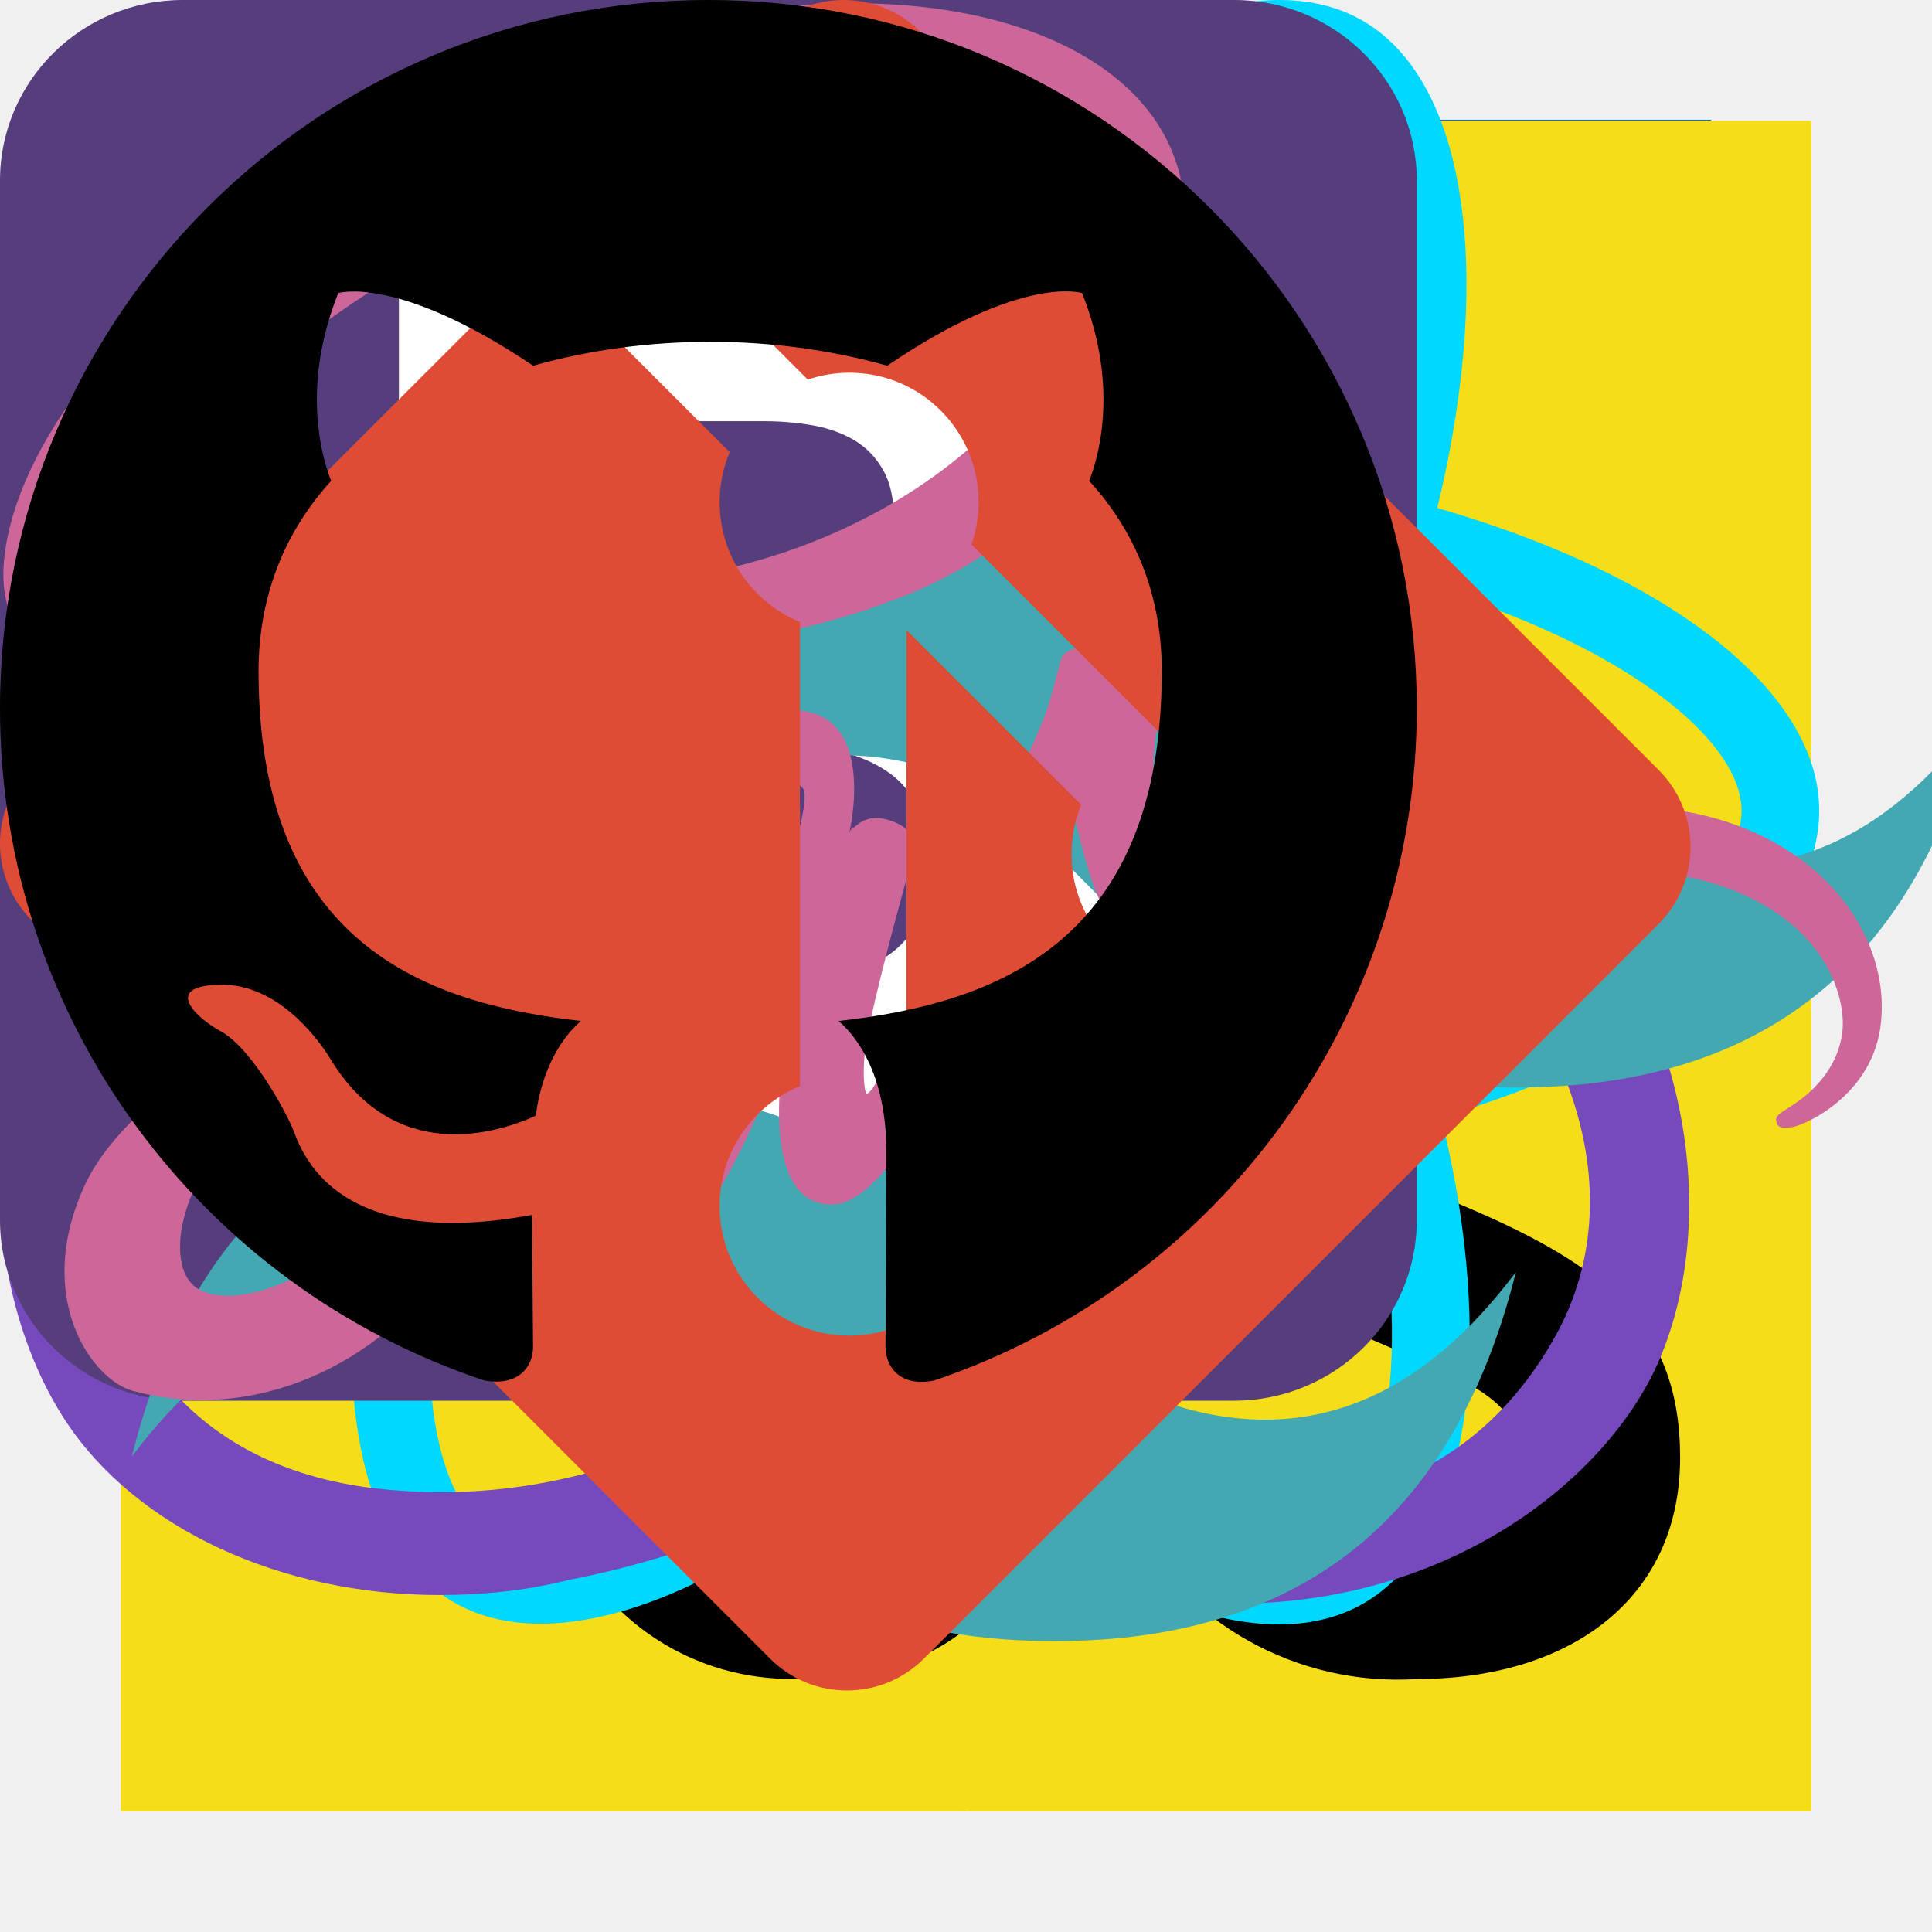
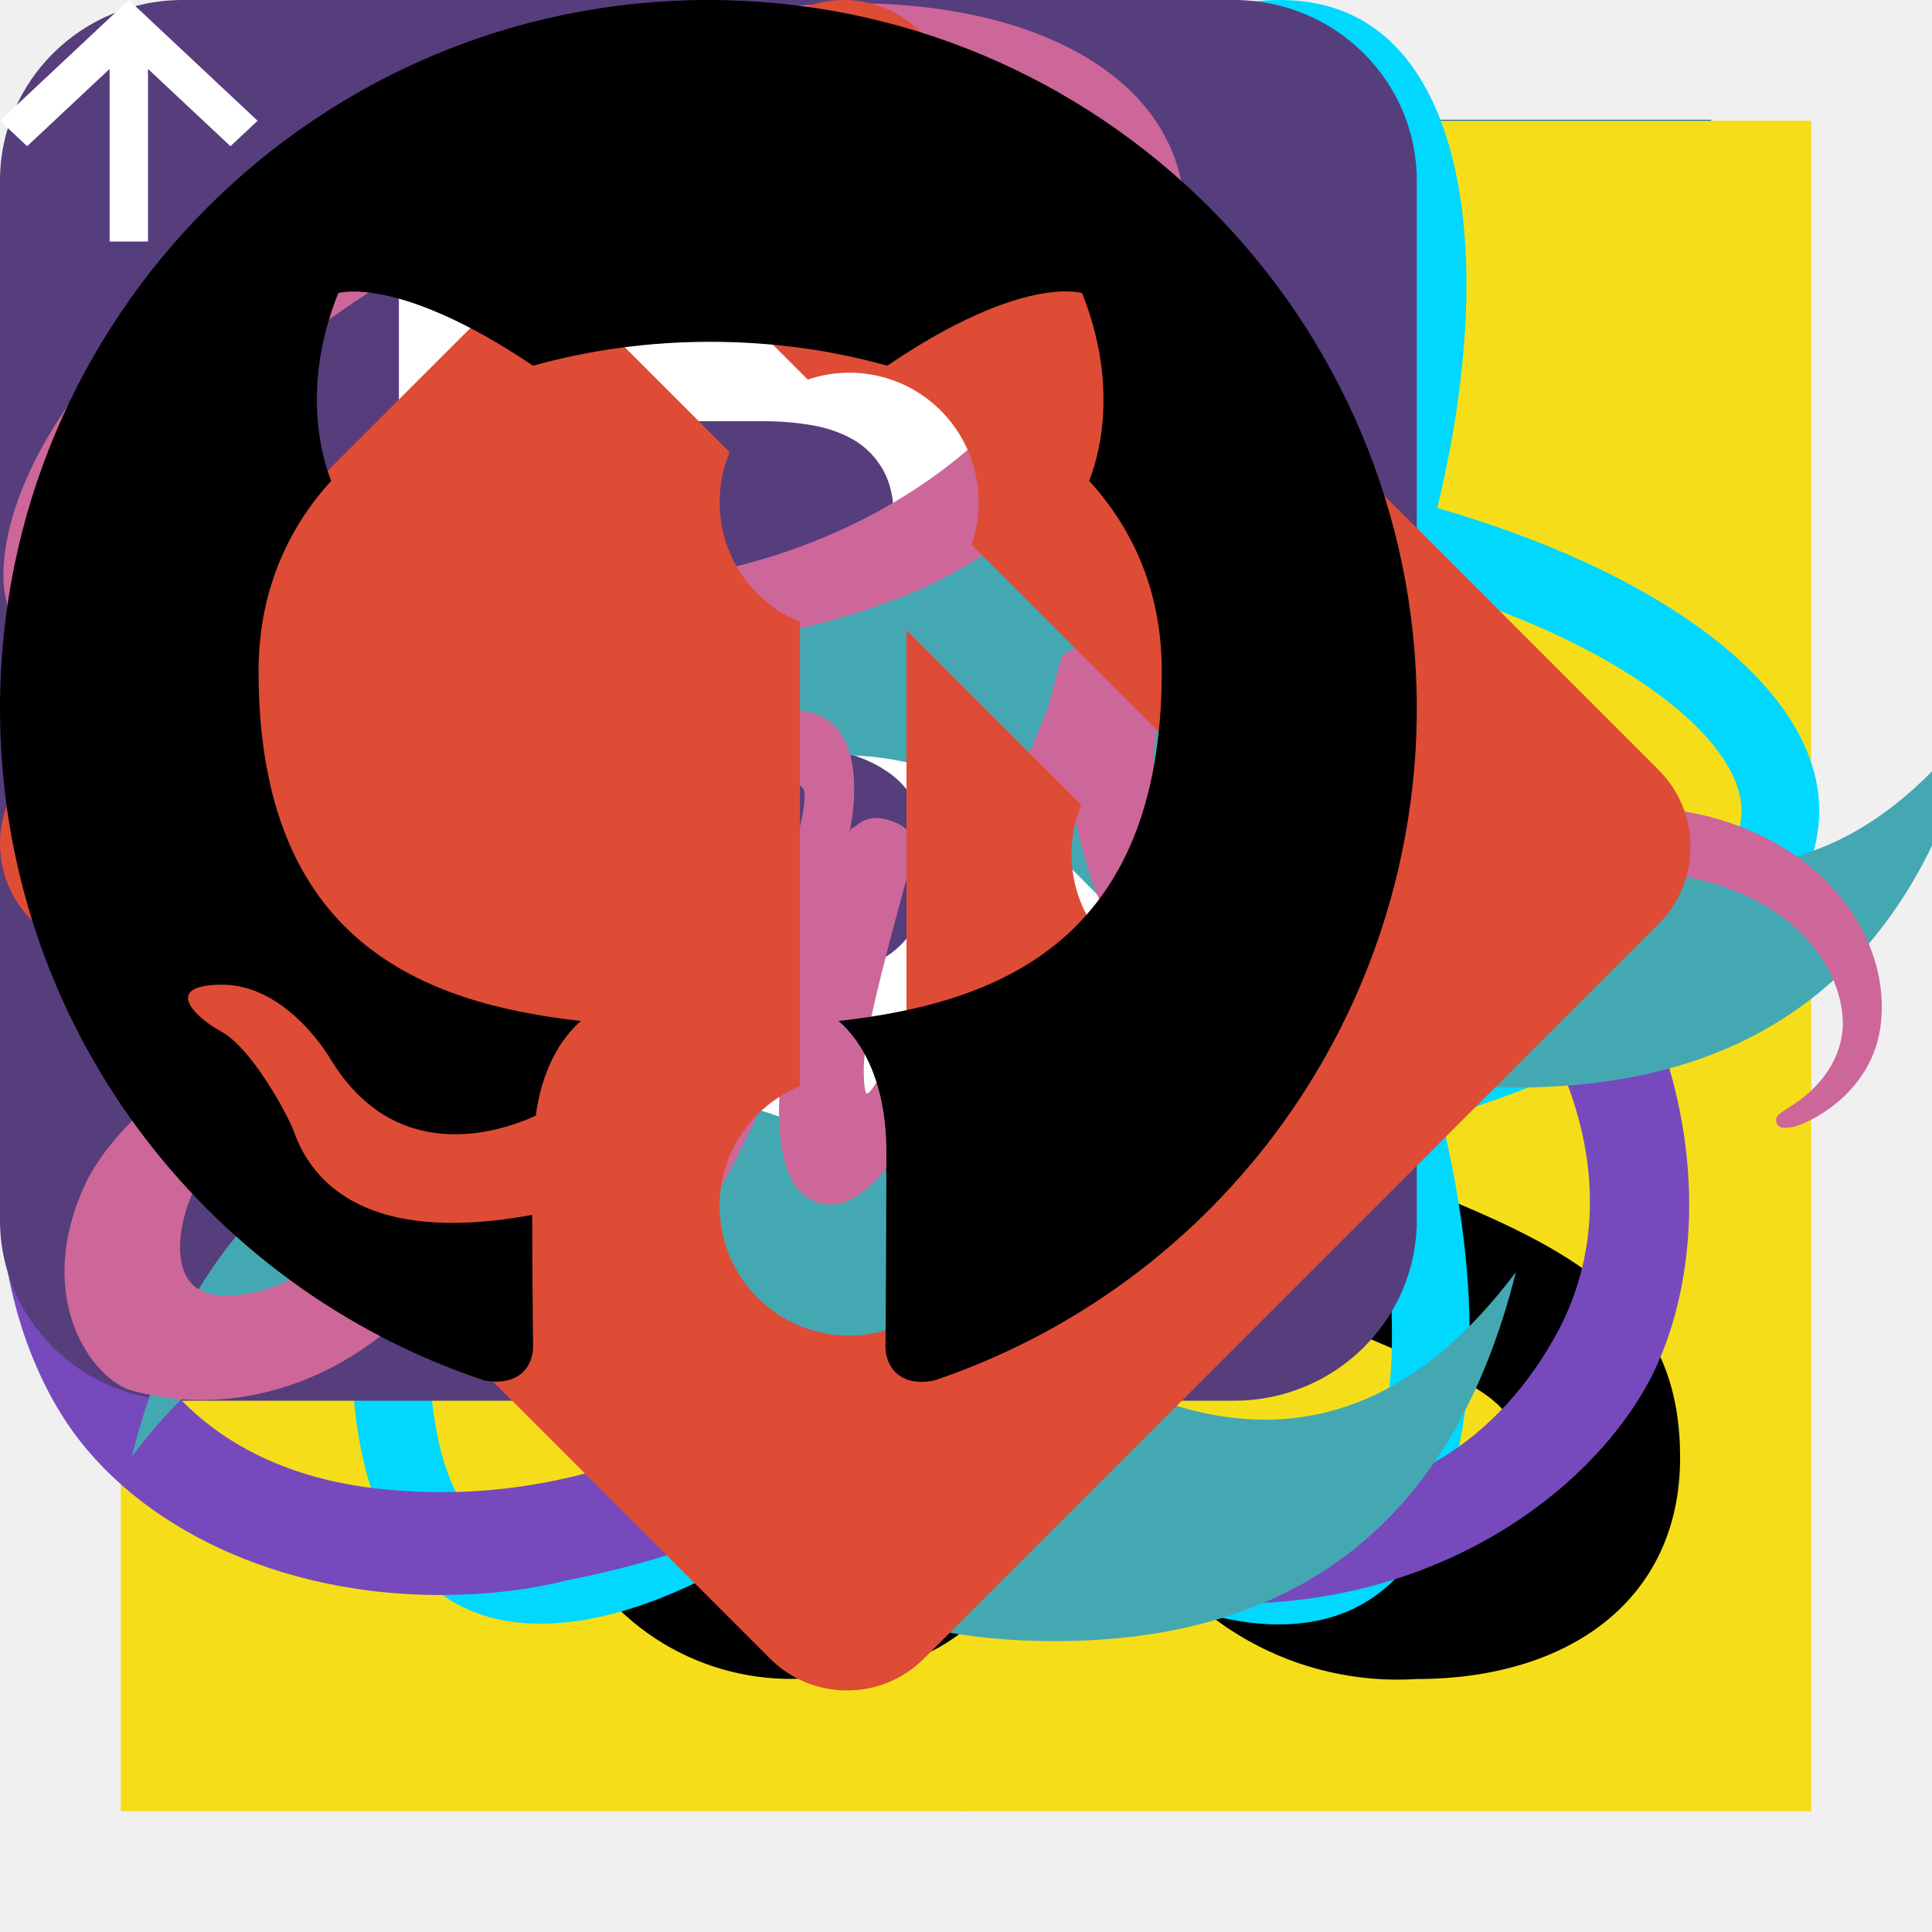
<svg xmlns="http://www.w3.org/2000/svg" width="120" height="120" viewBox="0 0 120 120" fill="none">
  <g id="html">
    <path d="M22.133 102.004L13.706 7.5H106.294L97.856 101.989L59.944 112.5L22.133 102.004Z" fill="#E44F26" />
    <path d="M60 104.468L90.638 95.974L97.845 15.229H60V104.468Z" fill="#F1662A" />
    <path d="M60 50.276H44.663L43.605 38.407H60V26.816H30.938L31.215 29.929L34.061 61.867H60V50.276ZM60 80.377L59.947 80.392L47.04 76.909L46.215 67.665H34.579L36.203 85.86L59.947 92.453L60 92.438V80.377Z" fill="#EBEBEB" />
    <path d="M59.959 50.276V61.867H74.231L72.889 76.901L59.959 80.389V92.449L83.722 85.86L83.895 83.903L86.618 53.389L86.903 50.276H59.959ZM59.959 26.816V38.407H87.956L88.189 35.805L88.718 29.929L88.995 26.816H59.959Z" fill="white" />
  </g>
  <g id="css">
    <path d="M22.133 101.154L13.71 7.438H106.29L97.856 101.139L59.944 111.562L22.133 101.154Z" fill="#1572B6" />
    <path d="M60 103.597L90.638 95.174L97.845 15.102H60V103.597Z" fill="#33A9DC" />
    <path d="M60 49.054H75.338L76.395 37.284H60V25.79H89.062L88.785 28.872L85.939 60.549H60V49.054Z" fill="white" />
    <path d="M60.071 78.904L60.019 78.919L47.111 75.461L46.286 66.294H34.65L36.274 84.341L60.015 90.879L60.071 90.864V78.904Z" fill="#EBEBEB" />
    <path d="M74.351 60.062L72.956 75.453L60.03 78.912V90.871L83.79 84.341L83.966 82.4L85.98 60.062H74.351Z" fill="white" />
    <path d="M60.041 25.79V37.284H32.044L31.811 34.7L31.282 28.872L31.005 25.79H60.041ZM60 49.054V60.549H47.254L47.021 57.964L46.496 52.137L46.219 49.054H60Z" fill="#EBEBEB" />
  </g>
  <g id="js">
    <path d="M7.5 7.5H112.5V112.5H7.5V7.5Z" fill="#F5DE19" />
    <path d="M78.034 89.531C78.928 91.349 80.318 92.876 82.043 93.938C83.768 94.999 85.758 95.552 87.784 95.531C91.871 95.531 94.485 93.487 94.485 90.656C94.485 87.281 91.8 86.074 87.3 84.105L84.832 83.047C77.707 80.014 72.983 76.215 72.983 68.183C72.983 60.784 78.608 55.148 87.431 55.148C90.288 54.941 93.142 55.581 95.637 56.986C98.132 58.391 100.159 60.499 101.464 63.049L93.75 67.98C93.248 66.716 92.373 65.635 91.242 64.879C90.111 64.124 88.776 63.73 87.416 63.75C86.823 63.691 86.224 63.755 85.657 63.94C85.09 64.125 84.567 64.427 84.123 64.824C83.679 65.222 83.323 65.709 83.077 66.252C82.831 66.795 82.701 67.384 82.695 67.98C82.695 70.939 84.529 72.139 88.763 73.98L91.23 75.037C99.615 78.634 104.355 82.297 104.355 90.536C104.355 99.42 97.376 104.287 88.005 104.287C84.354 104.52 80.713 103.691 77.522 101.901C74.332 100.11 71.727 97.434 70.024 94.196L78.034 89.531ZM43.178 90.386C44.726 93.135 46.136 95.46 49.526 95.46C52.766 95.46 54.814 94.192 54.814 89.261V55.71H64.68V89.392C64.68 99.608 58.68 104.257 49.946 104.257C46.859 104.426 43.793 103.657 41.151 102.051C38.51 100.444 36.416 98.076 35.145 95.257L43.178 90.386Z" fill="black" />
  </g>
  <g id="react">
    <g clip-path="url(#clip0_2_5870)">
      <path d="M92.906 32.703C91.703 32.289 90.49 31.905 89.269 31.552C89.474 30.711 89.663 29.879 89.831 29.062C92.584 15.648 90.784 4.842 84.636 1.284C78.742 -2.127 69.102 1.43 59.366 9.933C58.406 10.773 57.468 11.637 56.552 12.524C55.939 11.934 55.315 11.356 54.68 10.789C44.477 1.696 34.249 -2.136 28.108 1.432C22.219 4.854 20.475 15.013 22.954 27.725C23.2 28.985 23.479 30.237 23.789 31.482C22.341 31.895 20.944 32.334 19.607 32.802C7.644 36.988 0.005 43.548 0.005 50.353C0.005 57.381 8.206 64.43 20.666 68.704C21.676 69.049 22.695 69.369 23.721 69.663C23.388 71.004 23.092 72.354 22.834 73.711C20.471 86.204 22.316 96.122 28.189 99.522C34.255 103.033 44.437 99.425 54.351 90.727C55.154 90.02 55.941 89.293 56.708 88.546C57.7 89.507 58.719 90.439 59.763 91.343C69.366 99.636 78.85 102.985 84.718 99.576C90.778 96.055 92.748 85.4 90.191 72.436C89.989 71.42 89.763 70.409 89.513 69.405C90.228 69.192 90.93 68.973 91.614 68.746C104.567 64.439 112.995 57.475 112.995 50.353C112.995 43.523 105.109 36.919 92.906 32.703ZM90.096 64.147C89.478 64.353 88.844 64.551 88.198 64.743C86.768 60.2 84.839 55.368 82.477 50.376C84.731 45.504 86.586 40.734 87.976 36.22C89.132 36.556 90.253 36.91 91.335 37.283C101.791 40.896 108.169 46.237 108.169 50.353C108.169 54.737 101.281 60.428 90.096 64.147ZM85.456 73.376C86.587 79.109 86.748 84.292 85.999 88.344C85.326 91.984 83.973 94.412 82.299 95.384C78.739 97.453 71.124 94.764 62.911 87.671C61.94 86.831 60.993 85.963 60.07 85.07C63.254 81.576 66.436 77.513 69.541 73.001C75.004 72.514 80.164 71.719 84.844 70.633C85.069 71.543 85.273 72.457 85.456 73.376ZM38.526 95.026C35.047 96.259 32.276 96.295 30.601 95.325C27.037 93.263 25.555 85.298 27.576 74.615C27.817 73.353 28.092 72.097 28.401 70.85C33.029 71.878 38.152 72.617 43.627 73.062C46.754 77.478 50.028 81.536 53.327 85.089C52.626 85.77 51.908 86.434 51.175 87.079C46.79 90.925 42.397 93.654 38.526 95.026ZM22.228 64.12C16.718 62.23 12.168 59.774 9.049 57.093C6.247 54.685 4.832 52.293 4.832 50.353C4.832 46.224 10.966 40.956 21.196 37.377C22.438 36.943 23.737 36.533 25.086 36.148C26.5 40.764 28.354 45.59 30.593 50.471C28.325 55.423 26.444 60.327 25.016 64.997C24.08 64.728 23.15 64.436 22.228 64.12ZM27.691 26.795C25.568 15.903 26.978 7.687 30.527 5.625C34.307 3.429 42.665 6.56 51.475 14.412C52.05 14.925 52.615 15.448 53.171 15.982C49.888 19.52 46.644 23.548 43.545 27.937C38.231 28.431 33.145 29.225 28.468 30.289C28.18 29.131 27.921 27.966 27.691 26.795V26.795ZM76.43 38.874C75.326 36.959 74.18 35.068 72.994 33.203C76.599 33.66 80.053 34.267 83.297 35.01C82.323 38.143 81.109 41.418 79.681 44.775C78.636 42.787 77.553 40.819 76.43 38.874ZM56.554 19.444C58.781 21.865 61.01 24.568 63.204 27.5C58.755 27.29 54.298 27.289 49.849 27.498C52.044 24.592 54.293 21.893 56.554 19.444ZM36.551 38.907C35.443 40.837 34.379 42.792 33.361 44.771C31.956 41.425 30.753 38.136 29.771 34.958C32.995 34.235 36.433 33.643 40.015 33.194C38.816 35.071 37.661 36.975 36.551 38.907V38.907ZM40.118 67.857C36.417 67.442 32.927 66.881 29.704 66.177C30.702 62.943 31.931 59.583 33.367 56.165C34.389 58.146 35.457 60.103 36.57 62.033C37.715 64.018 38.901 65.962 40.118 67.857ZM56.688 81.603C54.4 79.126 52.118 76.385 49.889 73.437C52.053 73.522 54.258 73.566 56.5 73.566C58.803 73.566 61.08 73.514 63.321 73.414C61.12 76.415 58.899 79.159 56.688 81.603ZM79.726 55.991C81.237 59.446 82.51 62.788 83.52 65.967C80.244 66.717 76.707 67.321 72.98 67.77C74.175 65.87 75.331 63.946 76.449 62C77.586 60.022 78.678 58.018 79.726 55.991ZM72.268 59.579C70.556 62.563 68.749 65.491 66.847 68.357C63.404 68.602 59.953 68.724 56.5 68.722C52.984 68.722 49.563 68.612 46.27 68.397C44.319 65.538 42.477 62.605 40.747 59.606H40.748C39.026 56.623 37.418 53.575 35.926 50.469C37.414 47.362 39.017 44.312 40.733 41.327L40.733 41.327C42.448 38.341 44.275 35.421 46.211 32.573C49.572 32.318 53.017 32.185 56.5 32.185H56.5C59.998 32.185 63.449 32.32 66.808 32.577C68.724 35.419 70.54 38.33 72.252 41.301C73.974 44.28 75.598 47.315 77.123 50.4C75.614 53.517 73.994 56.578 72.268 59.579ZM82.225 5.481C86.009 7.671 87.48 16.503 85.103 28.084C84.951 28.823 84.781 29.576 84.596 30.339C79.907 29.253 74.817 28.445 69.487 27.943C66.383 23.506 63.166 19.472 59.936 15.979C60.782 15.161 61.649 14.363 62.535 13.587C70.877 6.301 78.673 3.425 82.225 5.481ZM56.5 40.226C62.072 40.226 66.59 44.76 66.59 50.353C66.59 55.946 62.072 60.48 56.5 60.48C50.928 60.48 46.41 55.946 46.41 50.353C46.41 44.76 50.928 40.226 56.5 40.226Z" fill="#00D8FF" />
    </g>
    <defs>
      <clipPath id="clip0_2_5870">
        <rect width="113" height="101" fill="white" />
      </clipPath>
    </defs>
  </g>
  <g id="redux">
    <path d="M72.697 69.563C76.569 69.162 79.506 65.824 79.373 61.818C79.239 57.813 75.901 54.609 71.896 54.609H71.629C67.49 54.742 64.286 58.214 64.419 62.352C64.553 64.355 65.354 66.091 66.555 67.293C62.016 76.239 55.073 82.781 44.659 88.255C37.583 91.993 30.24 93.329 22.897 92.394C16.889 91.593 12.216 88.923 9.278 84.516C5.006 77.974 4.606 70.897 8.211 63.821C10.748 58.748 14.752 55.009 17.289 53.14C16.755 51.404 15.954 48.467 15.554 46.331C-3.806 60.35 -1.803 79.309 4.072 88.255C8.477 94.931 17.423 99.07 27.303 99.07C29.973 99.07 32.643 98.803 35.313 98.136C52.403 94.797 65.354 84.65 72.697 69.563ZM96.195 53.007C86.048 41.123 71.095 34.581 54.005 34.581H51.869C50.668 32.178 48.131 30.575 45.327 30.575H45.06C40.921 30.709 37.717 34.18 37.85 38.32C37.984 42.325 41.322 45.529 45.327 45.529H45.594C48.531 45.396 51.068 43.527 52.136 40.99H54.539C64.686 40.99 74.299 43.927 82.978 49.668C89.653 54.075 94.46 59.816 97.13 66.759C99.4 72.366 99.266 77.841 96.863 82.514C93.125 89.59 86.85 93.462 78.572 93.462C73.231 93.462 68.158 91.86 65.487 90.658C64.019 91.993 61.348 94.129 59.479 95.465C65.221 98.135 71.095 99.604 76.703 99.604C89.52 99.604 98.999 92.528 102.604 85.451C106.476 77.707 106.209 64.355 96.195 53.007ZM28.371 71.832C28.505 75.838 31.842 79.042 35.847 79.042H36.115C40.254 78.909 43.458 75.437 43.324 71.298C43.191 67.292 39.853 64.088 35.847 64.088H35.581C35.313 64.088 34.913 64.088 34.646 64.221C29.172 55.142 26.902 45.262 27.704 34.581C28.237 26.57 30.908 19.627 35.581 13.885C39.453 8.945 46.929 6.542 52.003 6.409C66.155 6.141 72.163 23.766 72.564 30.842C74.299 31.243 77.237 32.178 79.239 32.845C77.637 11.216 64.286 0 51.469 0C39.452 0 28.371 8.679 23.965 21.496C17.823 38.587 21.829 55.009 29.305 67.96C28.638 68.895 28.237 70.364 28.371 71.832V71.832Z" fill="#764ABC" />
  </g>
  <g id="bootstrap">
    <g clip-path="url(#clip0_2_5874)">
      <path d="M0 75.782C0 81.978 5.08 87 11.347 87H76.653C82.92 87 88 81.977 88 75.782V11.218C88 5.022 82.92 0 76.653 0H11.347C5.08 0 0 5.023 0 11.218V75.782V75.782Z" fill="#563D7C" />
      <path d="M36.492 38.483V26.163H47.461C48.506 26.163 49.513 26.249 50.483 26.421C51.453 26.593 52.312 26.9 53.058 27.343C53.804 27.786 54.401 28.401 54.849 29.188C55.297 29.975 55.521 30.983 55.521 32.212C55.521 34.425 54.849 36.024 53.506 37.008C52.163 37.992 50.446 38.483 48.357 38.483H36.492ZM24.776 17.162V69.838H50.596C52.983 69.838 55.309 69.543 57.573 68.953C59.837 68.362 61.851 67.453 63.617 66.223C65.383 64.993 66.789 63.407 67.834 61.465C68.879 59.522 69.401 57.222 69.401 54.566C69.401 51.271 68.592 48.455 66.975 46.119C65.359 43.783 62.908 42.147 59.625 41.213C62.013 40.082 63.816 38.631 65.035 36.86C66.254 35.09 66.864 32.877 66.864 30.22C66.864 27.761 66.453 25.696 65.632 24.023C64.811 22.351 63.655 21.011 62.162 20.003C60.67 18.994 58.879 18.269 56.789 17.826C54.7 17.383 52.386 17.162 49.849 17.162H24.776ZM36.492 60.837V46.377H49.252C51.789 46.377 53.829 46.955 55.372 48.111C56.914 49.267 57.685 51.197 57.685 53.902C57.685 55.28 57.449 56.411 56.976 57.296C56.503 58.181 55.869 58.882 55.073 59.399C54.277 59.915 53.356 60.284 52.312 60.505C51.267 60.726 50.173 60.837 49.028 60.837H36.492Z" fill="white" />
    </g>
    <defs>
      <clipPath id="clip0_2_5874">
        <rect width="88" height="87" fill="white" />
      </clipPath>
    </defs>
  </g>
  <g id="tailwind">
    <path d="M36.844 56.084C40.665 40.801 50.217 33.159 65.5 33.159C88.425 33.159 91.291 50.353 102.753 53.219C110.395 55.129 117.081 52.264 122.812 44.622C118.992 59.905 109.44 67.547 94.156 67.547C71.231 67.547 68.366 50.353 56.903 47.487C49.261 45.577 42.575 48.443 36.844 56.084ZM8.188 90.472C12.008 75.189 21.56 67.547 36.844 67.547C59.769 67.547 62.634 84.741 74.097 87.606C81.739 89.517 88.425 86.651 94.156 79.009C90.335 94.293 80.783 101.934 65.5 101.934C42.575 101.934 39.709 84.741 28.247 81.875C20.605 79.965 13.919 82.83 8.188 90.472Z" fill="#44A8B3" />
  </g>
  <g id="sass">
    <g clip-path="url(#clip0_2_5872)">
      <path d="M100.673 50.077C96.603 50.097 93.065 51.069 90.103 52.506C89.016 50.372 87.93 48.471 87.738 47.076C87.525 45.449 87.269 44.456 87.525 42.512C87.781 40.568 88.931 37.8 88.91 37.589C88.889 37.378 88.654 36.385 86.31 36.364C83.966 36.343 81.941 36.807 81.707 37.42C81.472 38.033 81.025 39.427 80.727 40.864C80.322 42.977 76.039 50.52 73.588 54.471C72.799 52.929 72.117 51.577 71.968 50.499C71.755 48.872 71.499 47.879 71.755 45.935C72.011 43.991 73.162 41.224 73.14 41.012C73.119 40.801 72.884 39.807 70.54 39.787C68.196 39.765 66.171 40.23 65.937 40.843C65.703 41.456 65.447 42.892 64.957 44.287C64.467 45.682 58.777 58.275 57.285 61.529C56.682 62.845 56.05 64.149 55.389 65.438C55.389 65.438 55.367 65.501 55.303 65.607C55.095 66.011 54.882 66.412 54.664 66.811V66.832C54.344 67.403 54.004 67.931 53.833 67.931C53.705 67.931 53.471 66.41 53.876 64.339C54.728 59.965 56.752 53.162 56.731 52.929C56.731 52.802 57.115 51.619 55.41 51.006C53.748 50.393 53.151 51.407 53.002 51.407C52.853 51.407 52.746 51.767 52.746 51.767C52.746 51.767 54.6 44.118 49.209 44.118C45.842 44.118 41.196 47.773 38.894 51.069C36.278 52.481 33.664 53.897 31.052 55.317C29.795 56.014 28.495 56.711 27.28 57.366C27.195 57.282 27.11 57.176 27.024 57.092C20.503 50.182 8.442 45.301 8.953 36.026C9.145 32.645 10.317 23.77 32.118 12.995C50.061 4.226 64.339 6.656 66.811 12.044C70.348 19.735 59.161 34.018 40.62 36.089C33.545 36.871 29.837 34.166 28.9 33.152C27.92 32.095 27.77 32.032 27.408 32.243C26.811 32.561 27.195 33.511 27.408 34.06C27.962 35.497 30.242 38.033 34.099 39.28C37.509 40.378 45.799 40.991 55.836 37.145C67.067 32.835 75.847 20.855 73.268 10.818C70.689 0.634 53.641 -2.725 37.509 2.958C27.92 6.339 17.52 11.664 10.04 18.594C1.154 26.834 -0.253 33.997 0.322 36.998C2.39 47.647 17.201 54.577 23.125 59.712C22.826 59.88 22.549 60.029 22.315 60.156C19.353 61.613 8.058 67.466 5.245 73.657C2.049 80.672 5.757 85.701 8.208 86.376C15.815 88.469 23.636 84.708 27.834 78.495C32.032 72.283 31.521 64.212 29.582 60.514C29.56 60.472 29.539 60.43 29.496 60.388C30.264 59.944 31.052 59.479 31.819 59.035C33.23 58.209 34.658 57.413 36.103 56.648C35.378 58.613 34.845 60.958 34.59 64.339C34.27 68.311 35.91 73.467 38.063 75.495C39.022 76.383 40.151 76.404 40.876 76.404C43.391 76.404 44.52 74.333 45.778 71.882C47.312 68.882 48.697 65.395 48.697 65.395C48.697 65.395 46.971 74.819 51.66 74.819C53.364 74.819 55.09 72.621 55.858 71.502V71.523C55.858 71.523 55.9 71.459 55.986 71.311C56.156 71.037 56.262 70.867 56.262 70.867V70.826C56.944 69.642 58.479 66.959 60.759 62.501C63.7 56.754 66.534 49.57 66.534 49.57C66.534 49.57 66.79 51.323 67.663 54.239C68.175 55.951 69.24 57.831 70.093 59.648C69.411 60.599 68.985 61.127 68.985 61.127L69.006 61.148C68.452 61.867 67.855 62.648 67.195 63.41C64.872 66.156 62.102 69.305 61.718 70.213C61.27 71.29 61.377 72.072 62.23 72.706C62.847 73.171 63.955 73.234 65.085 73.171C67.174 73.023 68.644 72.516 69.368 72.199C70.498 71.798 71.819 71.185 73.055 70.276C75.335 68.607 76.72 66.219 76.593 63.071C76.528 61.339 75.953 59.606 75.25 57.979C75.463 57.683 75.655 57.387 75.868 57.092C79.469 51.872 82.261 46.146 82.261 46.146C82.261 46.146 82.517 47.9 83.391 50.816C83.817 52.295 84.691 53.901 85.457 55.464C82.069 58.19 79.981 61.359 79.235 63.43C77.893 67.276 78.936 69.008 80.918 69.41C81.813 69.6 83.092 69.177 84.03 68.776C85.223 68.396 86.63 67.741 87.972 66.769C90.253 65.1 92.447 62.775 92.32 59.627C92.255 58.19 91.872 56.774 91.339 55.401C94.216 54.218 97.924 53.563 102.655 54.112C112.799 55.295 114.802 61.571 114.418 64.212C114.035 66.853 111.904 68.29 111.201 68.734C110.497 69.178 110.263 69.325 110.327 69.642C110.412 70.107 110.753 70.086 111.35 70.001C112.181 69.854 116.678 67.867 116.869 63.008C117.189 56.796 111.222 50.013 100.673 50.077ZM22.421 76.235C19.054 79.869 14.366 81.242 12.342 80.08C10.168 78.833 11.02 73.467 15.155 69.621C17.669 67.276 20.908 65.099 23.061 63.768C23.551 63.472 24.276 63.05 25.149 62.522C25.298 62.437 25.384 62.395 25.384 62.395L25.895 62.078C27.408 67.571 25.959 72.41 22.421 76.235ZM46.928 59.712C45.756 62.543 43.306 69.79 41.814 69.389C40.535 69.051 39.747 63.557 41.558 58.127C42.474 55.401 44.414 52.147 45.543 50.88C47.376 48.851 49.401 48.175 49.89 48.999C50.509 50.077 47.653 57.937 46.928 59.712ZM67.152 69.304C66.662 69.558 66.193 69.727 65.98 69.6C65.831 69.515 66.193 69.177 66.193 69.177C66.193 69.177 68.729 66.473 69.731 65.247C70.306 64.529 70.988 63.684 71.713 62.733V63.008C71.713 66.241 68.558 68.417 67.152 69.304H67.152ZM82.751 65.776C82.389 65.522 82.453 64.677 83.667 62.036C84.136 61 85.244 59.268 87.141 57.599C87.354 58.275 87.504 58.93 87.482 59.542C87.461 63.621 84.52 65.142 82.751 65.776Z" fill="#CD6799" />
    </g>
    <defs>
      <clipPath id="clip0_2_5872">
        <rect width="117" height="87" fill="white" />
      </clipPath>
    </defs>
  </g>
  <g id="git">
    <g clip-path="url(#clip0_2_5868)">
      <path d="M103.02 47.822L57.176 1.98C54.537 -0.66 50.255 -0.66 47.613 1.98L38.094 11.5L50.17 23.576C52.976 22.628 56.194 23.264 58.431 25.501C60.679 27.753 61.311 30.998 60.339 33.813L71.978 45.452C74.793 44.482 78.042 45.109 80.291 47.362C83.434 50.504 83.434 55.596 80.291 58.74C77.147 61.884 72.055 61.884 68.909 58.74C66.545 56.373 65.961 52.901 67.158 49.989L56.305 39.135L56.303 67.697C57.09 68.086 57.809 68.6 58.431 69.219C61.574 72.361 61.574 77.453 58.431 80.6C55.287 83.742 50.193 83.742 47.053 80.6C43.91 77.453 43.91 72.361 47.053 69.219C47.807 68.466 48.702 67.869 49.687 67.463V38.635C48.7 38.232 47.805 37.635 47.053 36.879C44.672 34.501 44.1 31.007 45.32 28.083L33.415 16.177L1.981 47.61C-0.66 50.252 -0.66 54.535 1.981 57.175L47.826 103.018C50.465 105.658 54.746 105.658 57.389 103.018L103.019 57.388C105.66 54.747 105.66 50.462 103.019 47.822" fill="#DE4C36" />
    </g>
    <defs>
      <clipPath id="clip0_2_5868">
        <rect width="105" height="105" fill="white" />
      </clipPath>
    </defs>
  </g>
  <g id="github">
    <path fill-rule="evenodd" clip-rule="evenodd" d="M44 0C19.69 0 0 19.69 0 44C0 63.47 12.595 79.915 30.085 85.745C32.285 86.13 33.11 84.81 33.11 83.655C33.11 82.61 33.055 79.145 33.055 75.46C22 77.495 19.14 72.765 18.26 70.29C17.765 69.025 15.62 65.12 13.75 64.075C12.21 63.25 10.01 61.215 13.695 61.16C17.16 61.105 19.635 64.35 20.46 65.67C24.42 72.325 30.745 70.455 33.275 69.3C33.66 66.44 34.815 64.515 36.08 63.415C26.29 62.315 16.06 58.52 16.06 41.69C16.06 36.905 17.765 32.945 20.57 29.865C20.13 28.765 18.59 24.255 21.01 18.205C21.01 18.205 24.695 17.05 33.11 22.715C36.63 21.725 40.37 21.23 44.11 21.23C47.85 21.23 51.59 21.725 55.11 22.715C63.525 16.995 67.21 18.205 67.21 18.205C69.63 24.255 68.09 28.765 67.65 29.865C70.455 32.945 72.16 36.85 72.16 41.69C72.16 58.575 61.875 62.315 52.085 63.415C53.68 64.79 55.055 67.43 55.055 71.555C55.055 77.44 55 82.17 55 83.655C55 84.81 55.825 86.185 58.025 85.745C66.76 82.796 74.35 77.182 79.727 69.694C85.104 62.205 87.997 53.219 88 44C88 19.69 68.31 0 44 0Z" fill="currentColor" />
  </g>
+   <g id="arrowGoTop">
+     <path d="M6.807 4.281V15H9.193V4.281L14.313 9.081L16 7.5L8 0L0 7.5L1.687 9.081L6.807 4.281Z" fill="white" />
+   </g>
</svg>
